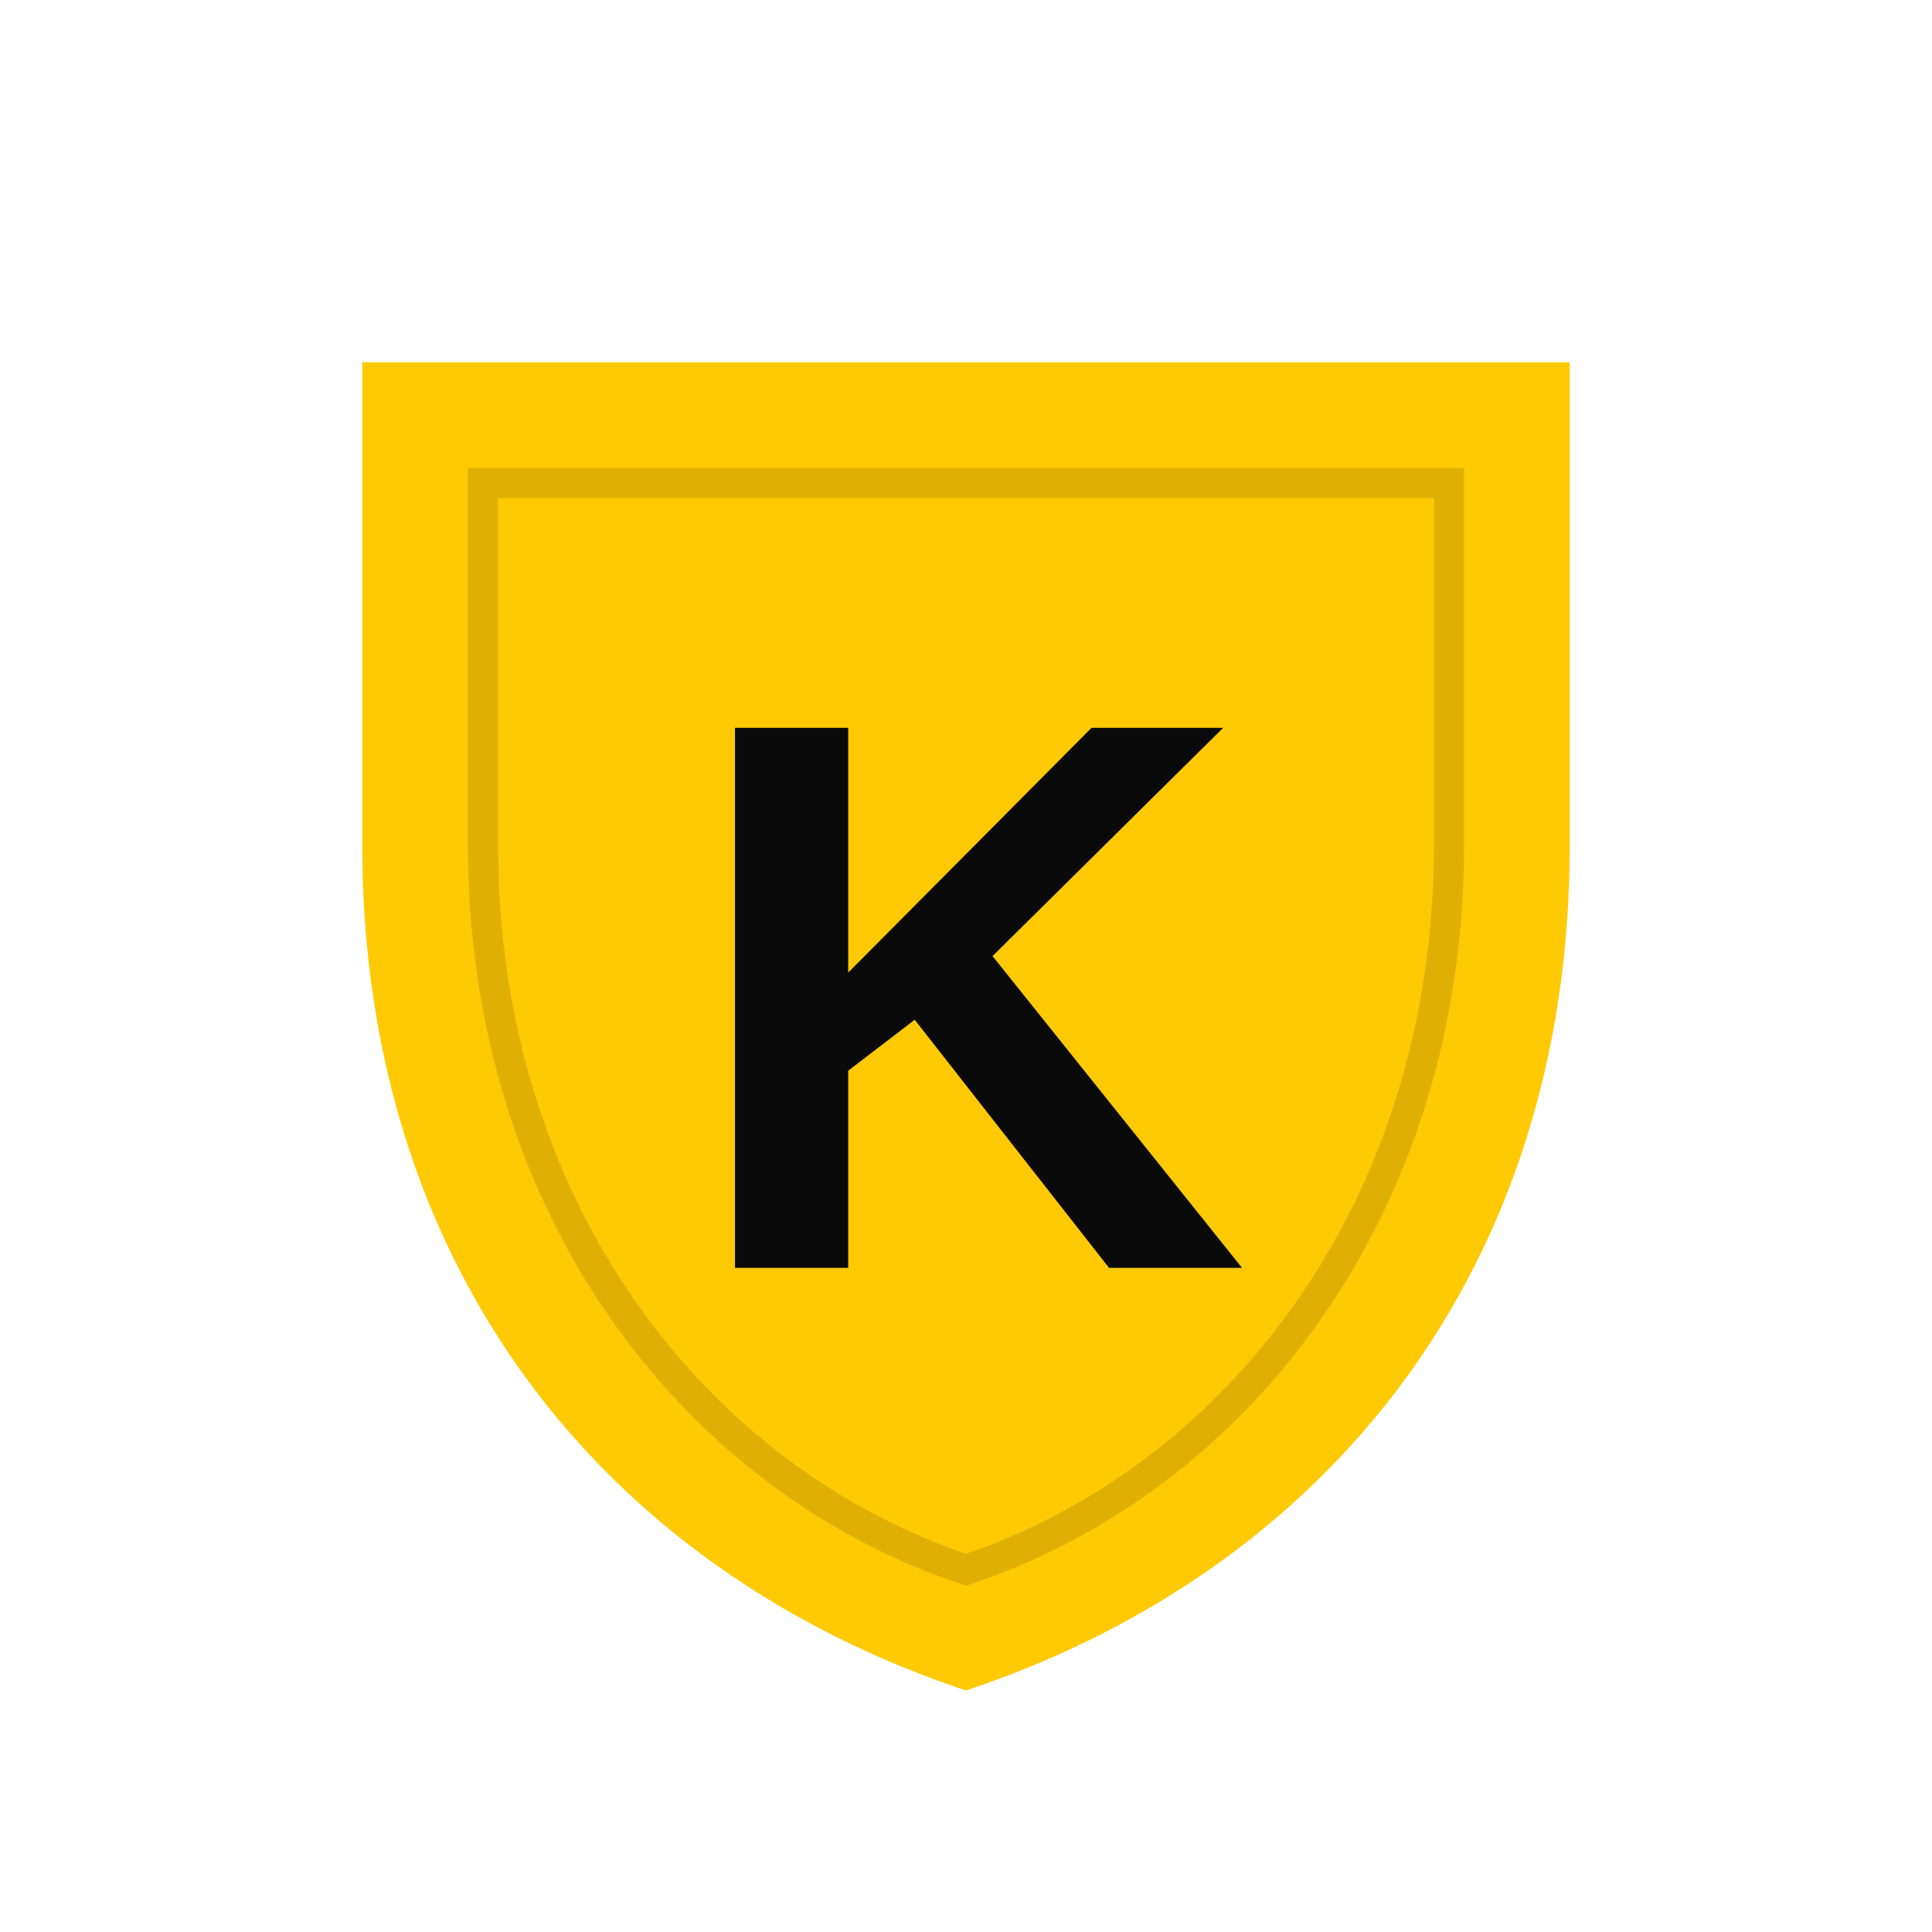
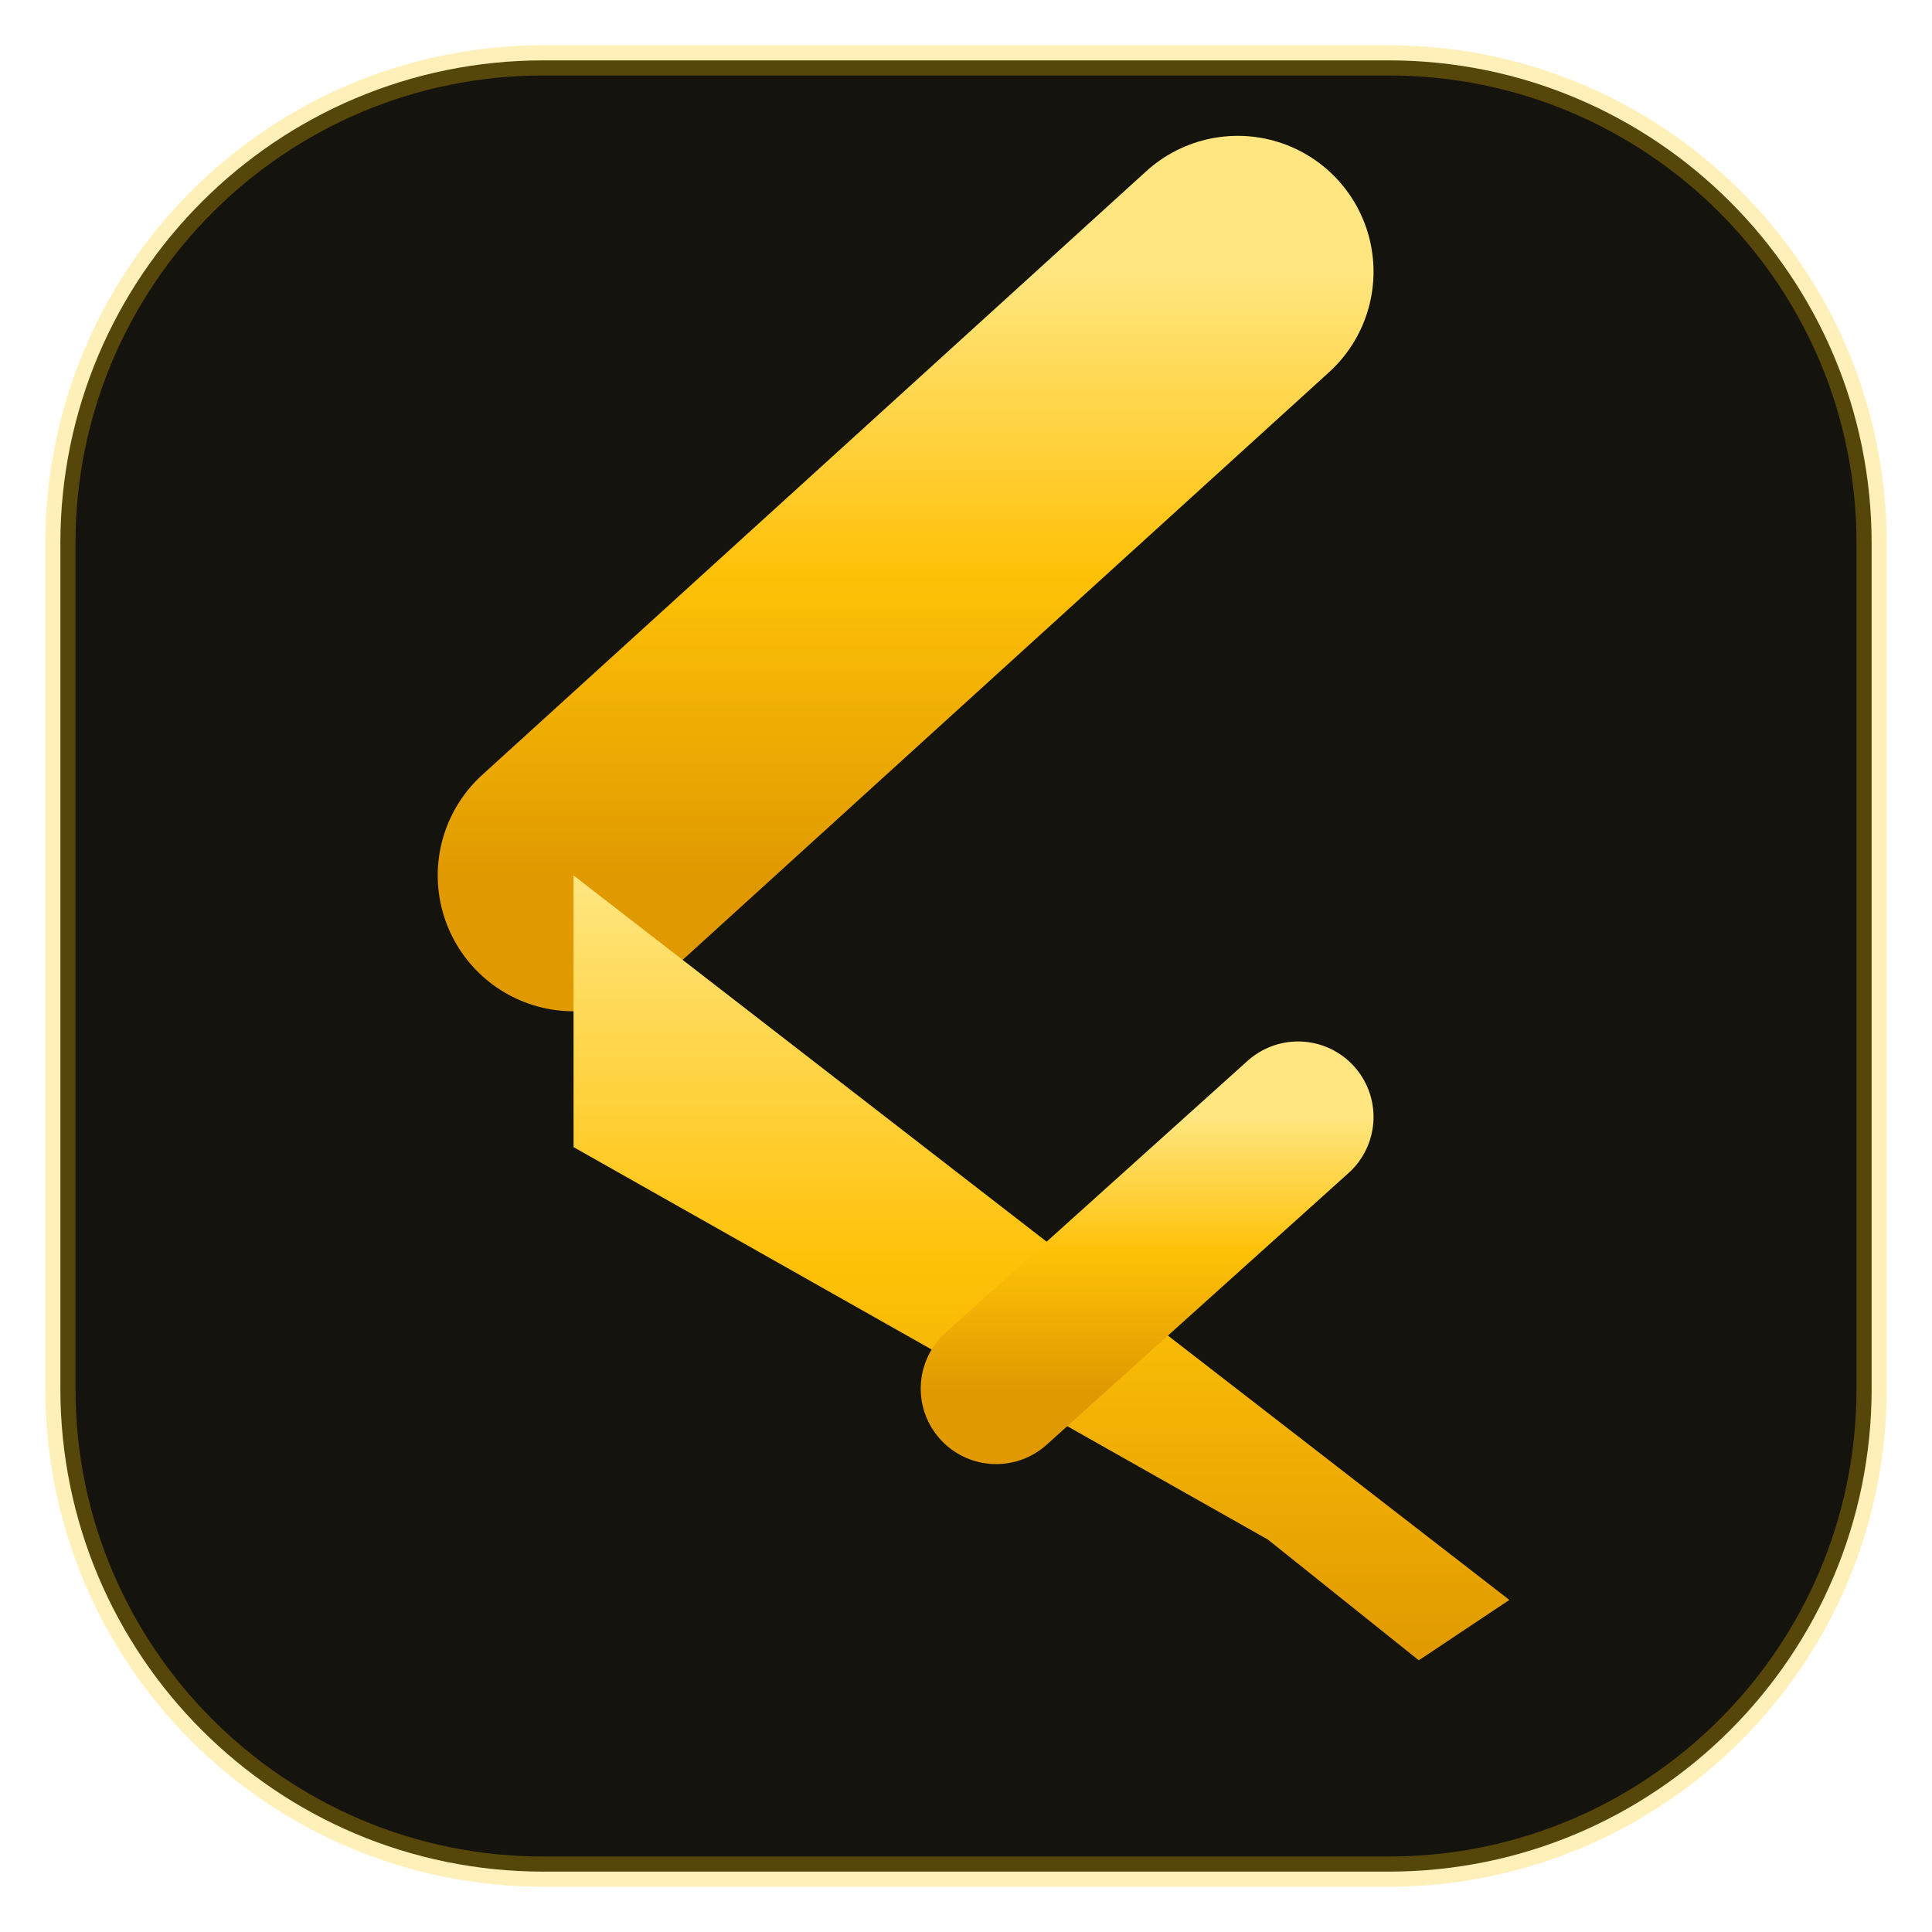
<svg xmlns="http://www.w3.org/2000/svg" width="64" height="64" viewBox="0 0 64 64" fill="none">
-   <path d="M12 12 L52 12 L52 28 C52 42 44 52 32 56 C20 52 12 42 12 28 Z" fill="#FFC904" />
-   <path d="M16 16 L48 16 L48 28 C48 40 41 49 32 52 C23 49 16 40 16 28 Z" stroke="#0A0A0A" stroke-opacity="0.13" stroke-width="1" fill="none" />
-   <text x="32" y="42" text-anchor="middle" font-family="'Syne','Helvetica Neue',Arial,sans-serif" font-weight="800" font-size="26" fill="#0A0A0A">K</text>
+   <defs>
+     <linearGradient id="ksg" x1="0" y1="0" x2="0" y2="1">
+       <stop offset="0" stop-color="#FFE680" />
+       <stop offset="0.5" stop-color="#FFC107" />
+       <stop offset="1" stop-color="#E09A00" />
+     </linearGradient>
+   </defs>
+   <rect x="2" y="2" width="60" height="60" rx="16" fill="#15130D" stroke="rgba(255,201,4,0.28)" />
+   <g transform="translate(-2 -4)">
+     <g stroke="url(#ksg)" stroke-width="9" stroke-linecap="round" stroke-linejoin="round">
+       <path d="M20.5 13 V51" />
+       <path d="M21 33 L43 13" />
+     </g>
+     <path d="M21 33 L52 57 L49 59 L44 55 L21 42 Z" fill="url(#ksg)" />
+     <path d="M35 50 L45 41" stroke="url(#ksg)" stroke-width="5" stroke-linecap="round" />
+   </g>
</svg>
